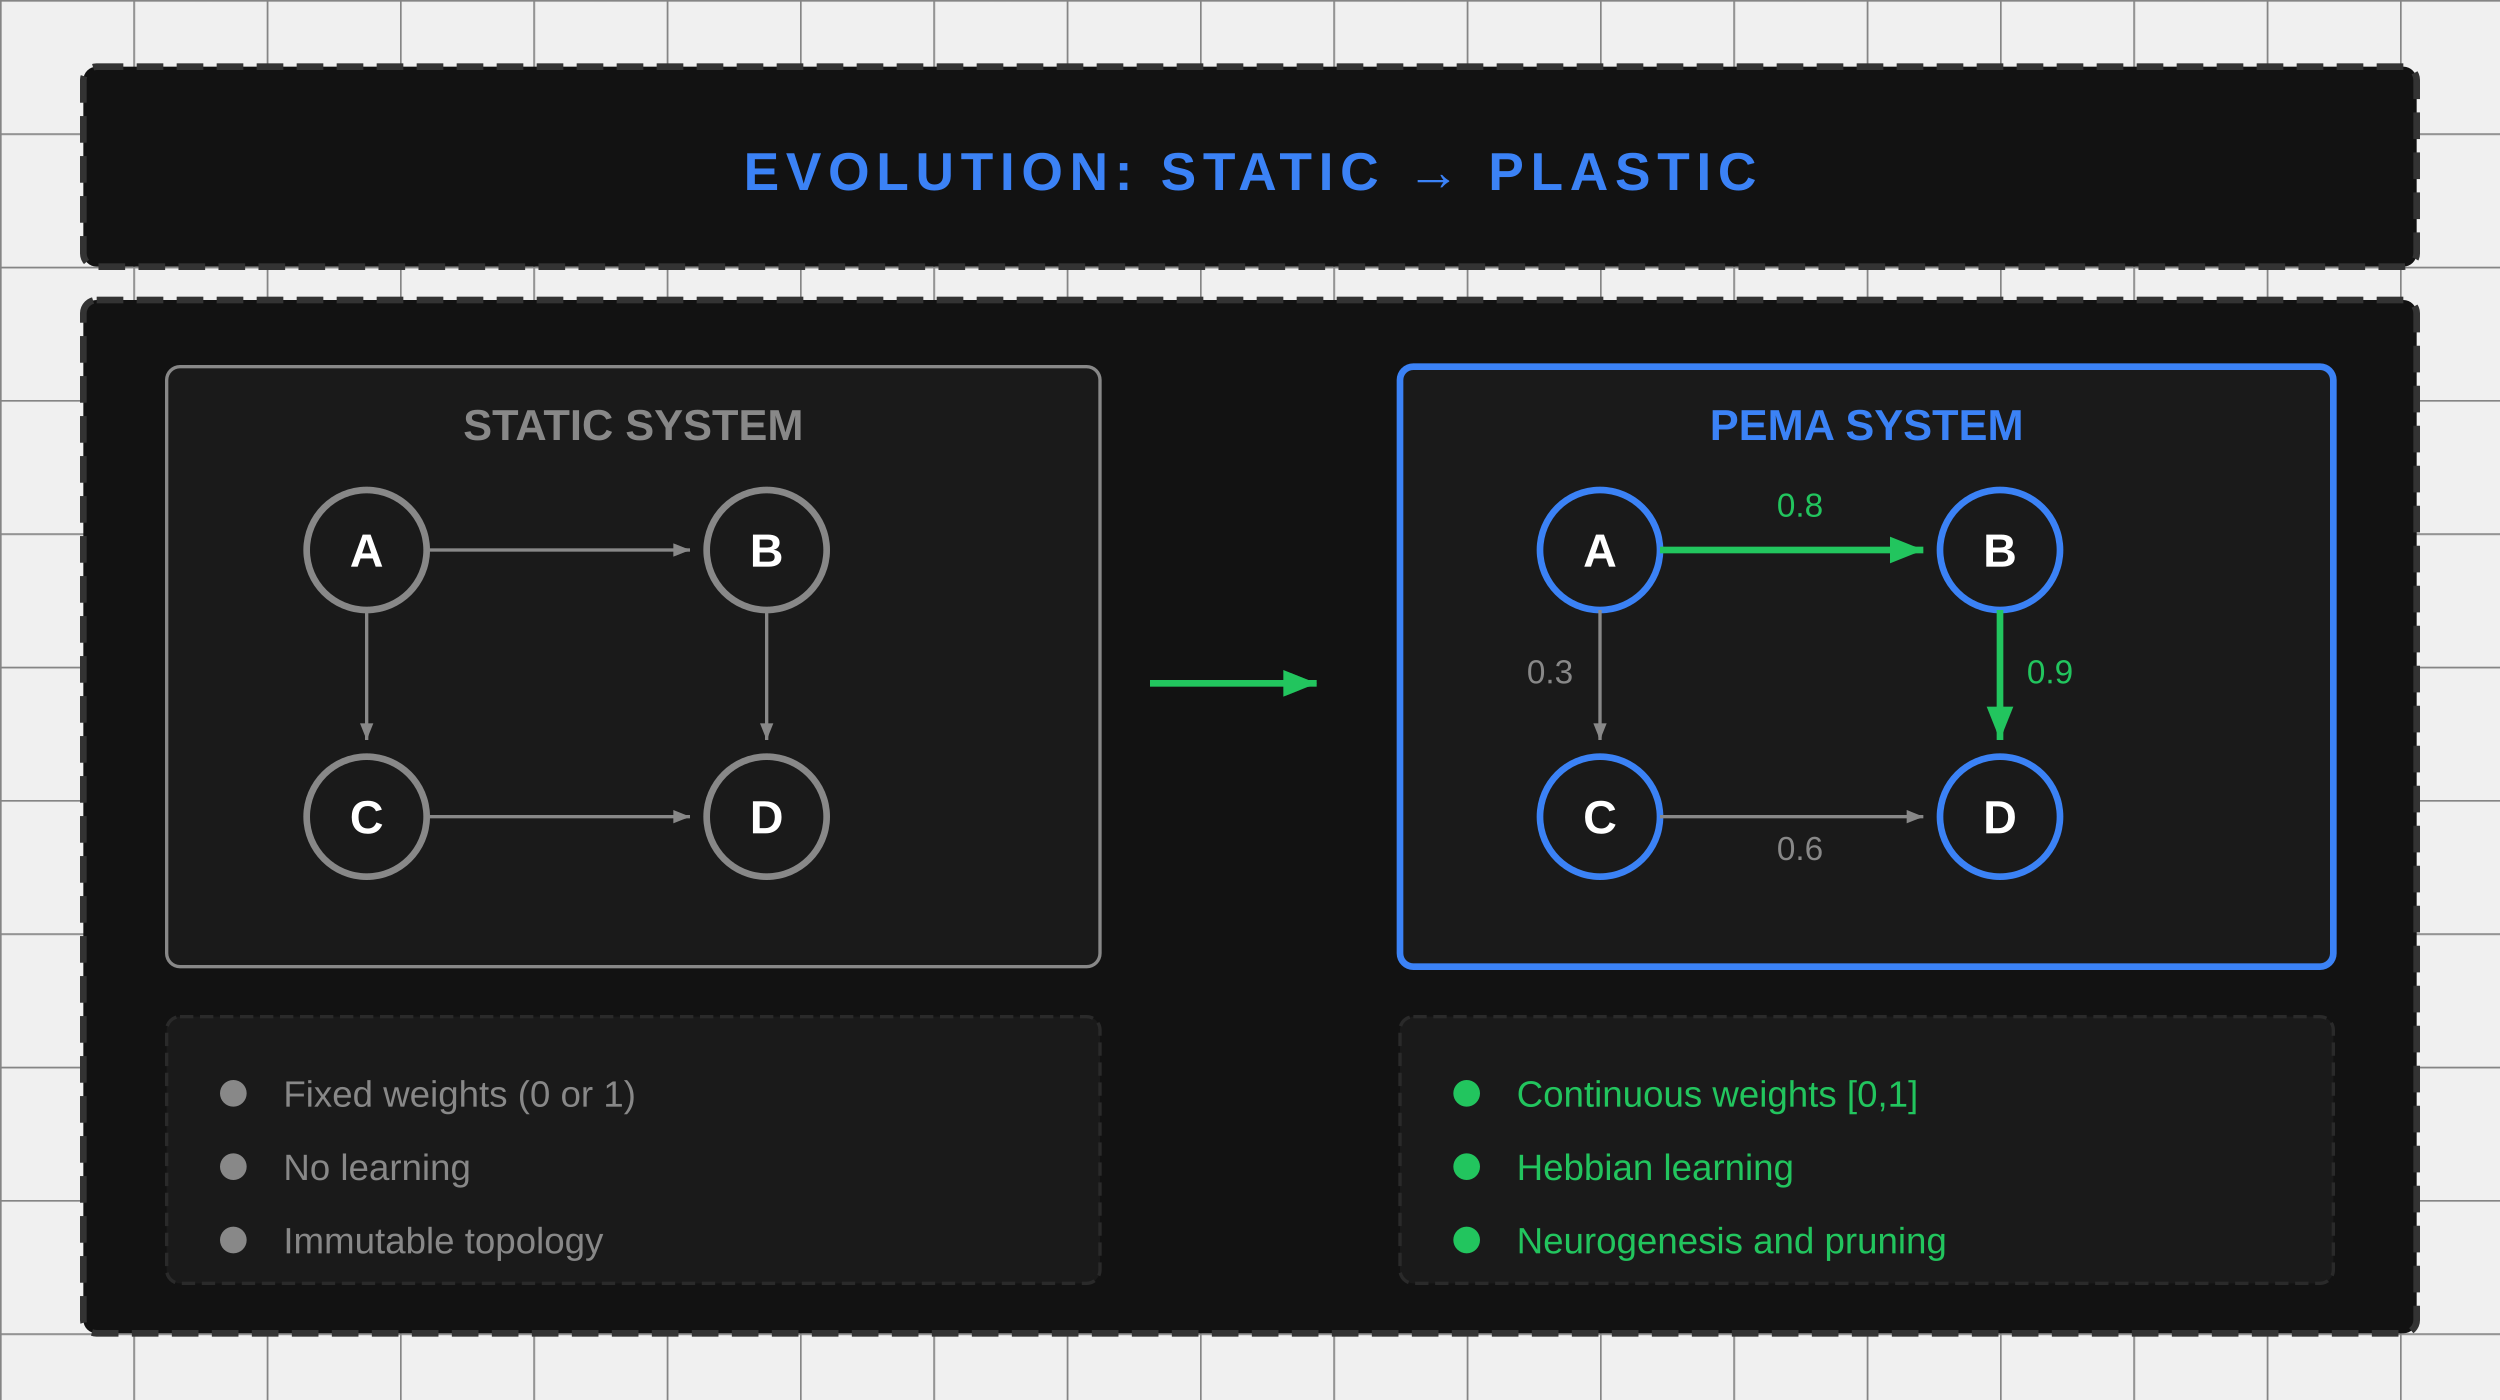
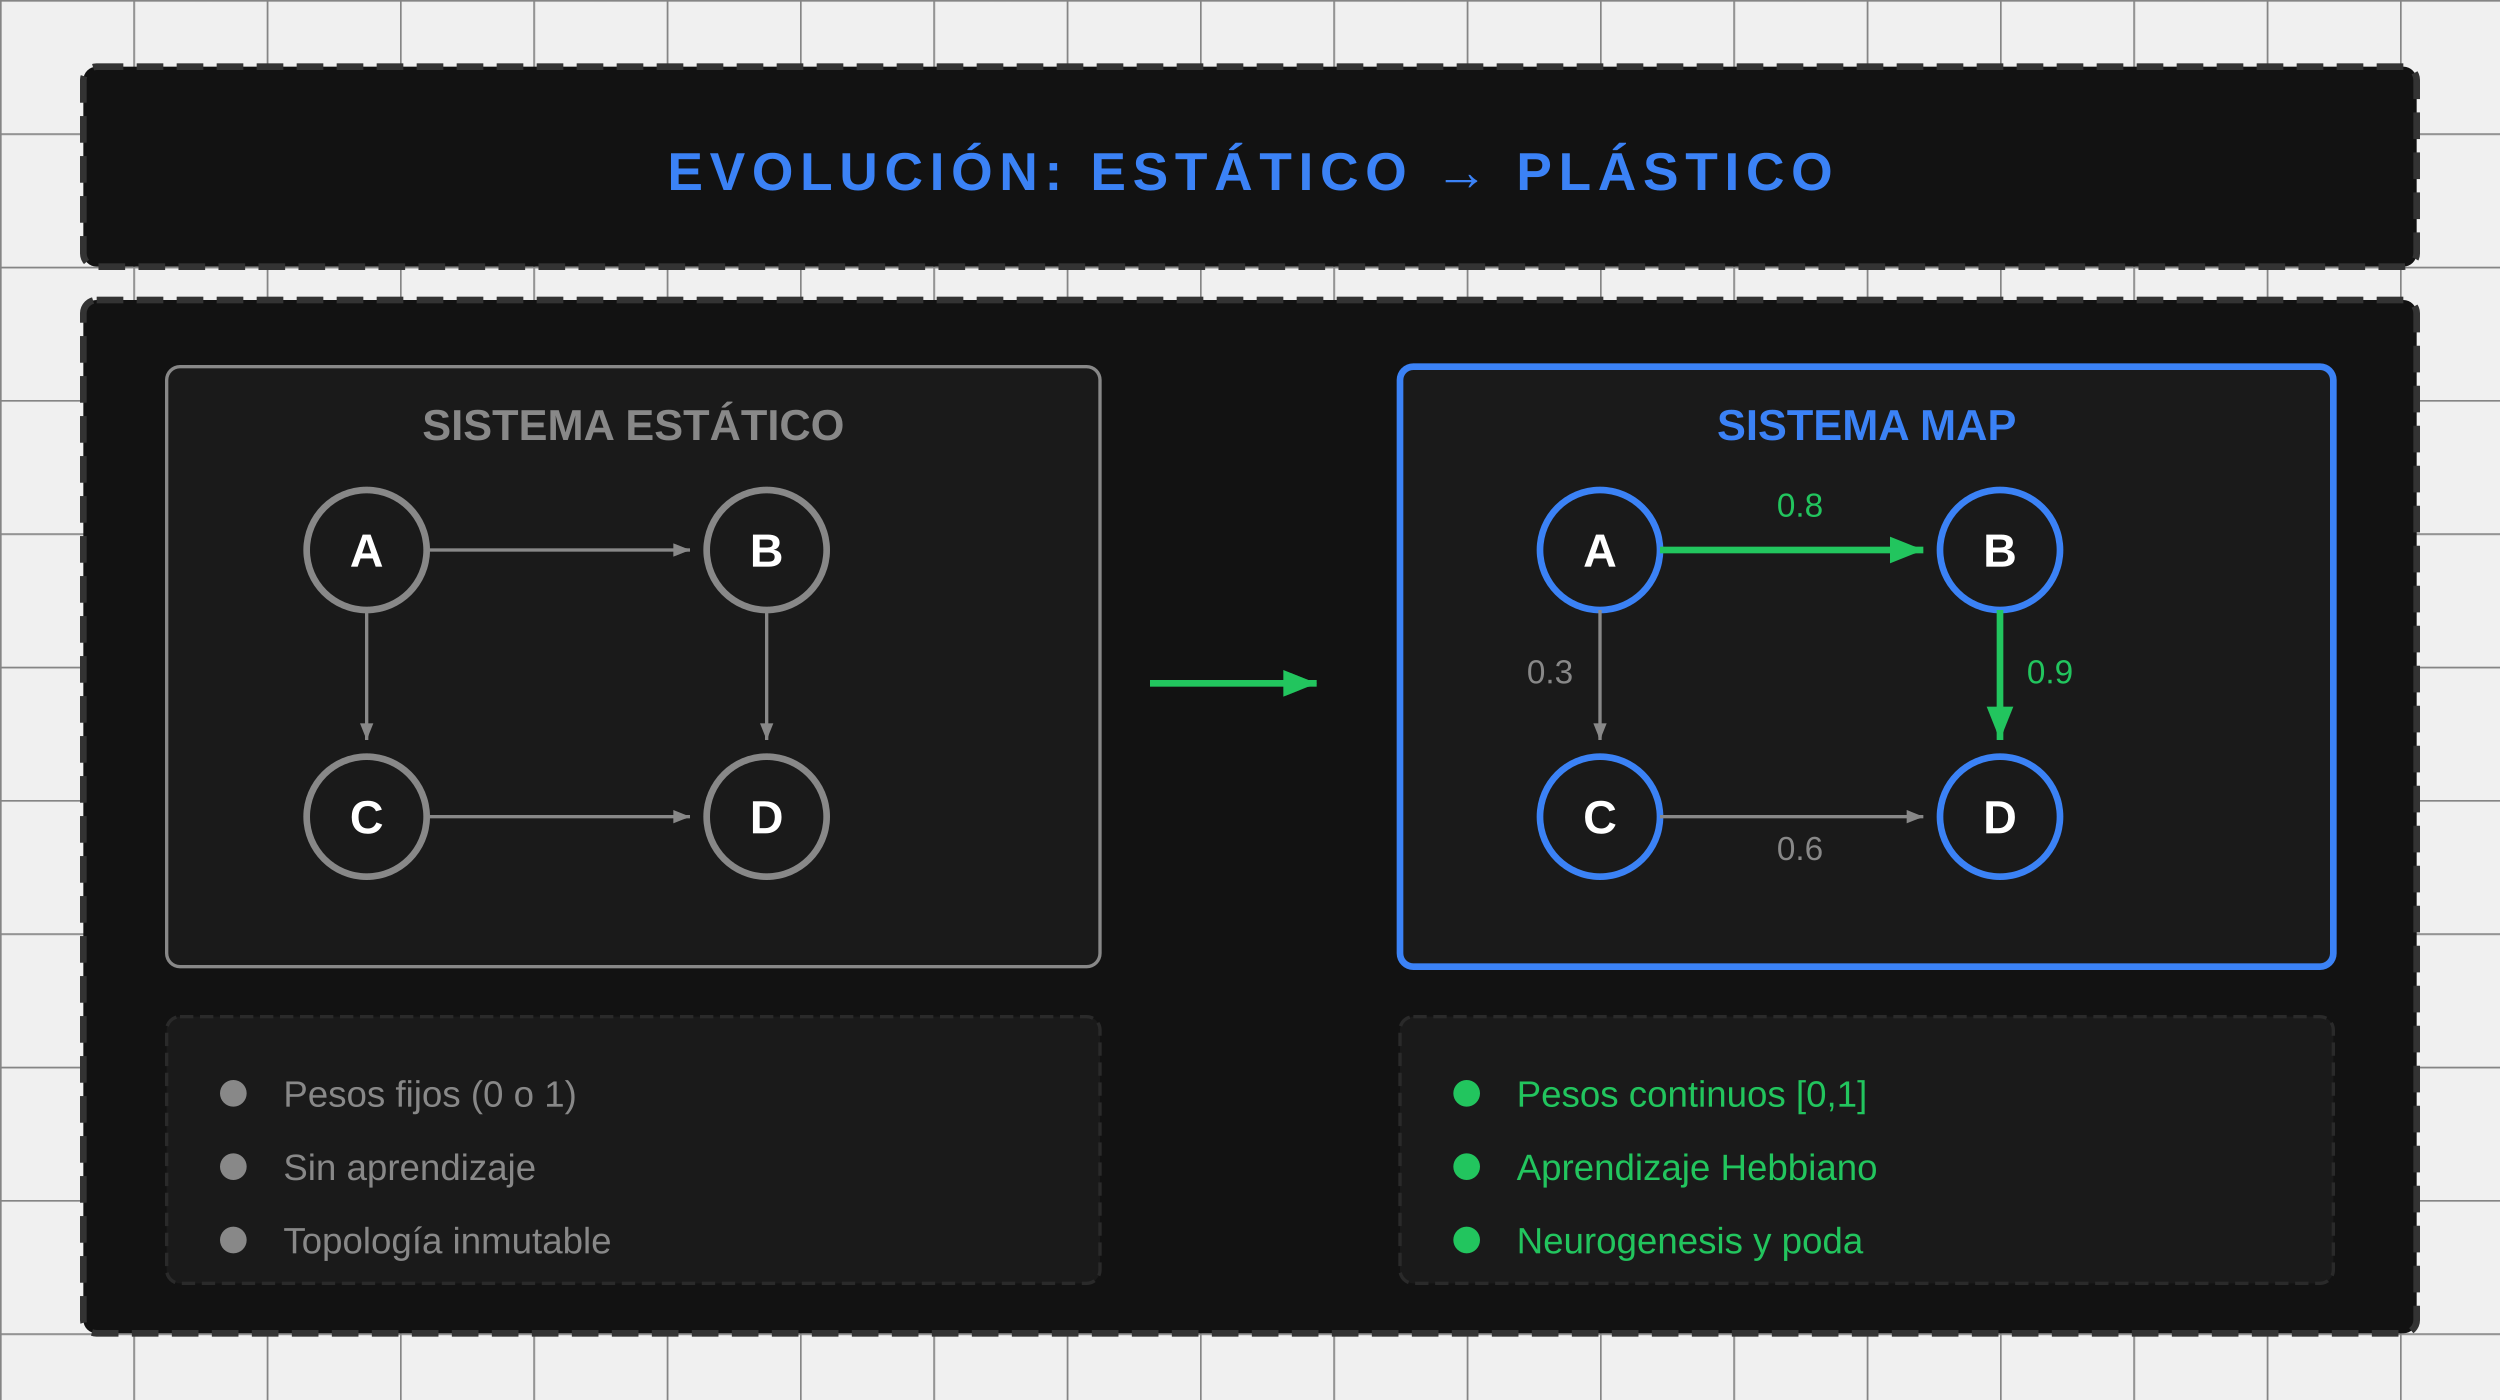
<svg xmlns="http://www.w3.org/2000/svg" viewBox="0 0 750 420" width="750" height="420">
  <defs>
    <pattern id="grid" width="40" height="40" patternUnits="userSpaceOnUse">
      <path d="M 40 0 L 0 0 0 40" fill="none" stroke="#1a1a1a" stroke-width="1" />
    </pattern>
    <marker id="arrowhead" markerWidth="5" markerHeight="4" refX="5" refY="2" orient="auto">
      <polygon points="0 0, 5 2, 0 4" fill="#888888" />
    </marker>
    <marker id="arrowhead-blue" markerWidth="5" markerHeight="4" refX="5" refY="2" orient="auto">
      <polygon points="0 0, 5 2, 0 4" fill="#3b82f6" />
    </marker>
    <marker id="arrowhead-green" markerWidth="5" markerHeight="4" refX="5" refY="2" orient="auto">
      <polygon points="0 0, 5 2, 0 4" fill="#22c55e" />
    </marker>
  </defs>
  <rect width="750" height="420" fill="none" />
  <rect width="750" height="420" fill="url(#grid)" opacity="0.5" />
  <rect x="25" y="20" width="700" height="60" rx="4" fill="#121212" stroke="#333333" stroke-width="2" stroke-dasharray="8,4" />
-   <text x="375" y="57" font-family="Arial, sans-serif" font-size="16" font-weight="bold" fill="#3b82f6" text-anchor="middle" letter-spacing="2">EVOLUTION: STATIC → PLASTIC</text>
+   <text x="375" y="57" font-family="Arial, sans-serif" font-size="16" font-weight="bold" fill="#3b82f6" text-anchor="middle" letter-spacing="2">EVOLUCIÓN: ESTÁTICO → PLÁSTICO</text>
  <rect x="25" y="90" width="700" height="310" rx="4" fill="#121212" stroke="#333333" stroke-width="2" stroke-dasharray="8,4" />
  <rect x="50" y="110" width="280" height="180" rx="4" fill="#1a1a1a" stroke="#888888" stroke-width="1" />
-   <text x="190" y="132" font-family="Arial, sans-serif" font-size="13" font-weight="bold" fill="#888888" text-anchor="middle">STATIC SYSTEM</text>
+   <text x="190" y="132" font-family="Arial, sans-serif" font-size="13" font-weight="bold" fill="#888888" text-anchor="middle">SISTEMA ESTÁTICO</text>
  <circle cx="110" cy="165" r="18" fill="#1a1a1a" stroke="#888888" stroke-width="2" />
  <text x="110" y="170" font-family="Arial, sans-serif" font-size="14" font-weight="bold" fill="#ffffff" text-anchor="middle">A</text>
  <circle cx="230" cy="165" r="18" fill="#1a1a1a" stroke="#888888" stroke-width="2" />
  <text x="230" y="170" font-family="Arial, sans-serif" font-size="14" font-weight="bold" fill="#ffffff" text-anchor="middle">B</text>
  <circle cx="110" cy="245" r="18" fill="#1a1a1a" stroke="#888888" stroke-width="2" />
  <text x="110" y="250" font-family="Arial, sans-serif" font-size="14" font-weight="bold" fill="#ffffff" text-anchor="middle">C</text>
  <circle cx="230" cy="245" r="18" fill="#1a1a1a" stroke="#888888" stroke-width="2" />
  <text x="230" y="250" font-family="Arial, sans-serif" font-size="14" font-weight="bold" fill="#ffffff" text-anchor="middle">D</text>
  <line x1="128" y1="165" x2="207" y2="165" stroke="#888888" stroke-width="1" marker-end="url(#arrowhead)" />
  <line x1="110" y1="183" x2="110" y2="222" stroke="#888888" stroke-width="1" marker-end="url(#arrowhead)" />
  <line x1="230" y1="183" x2="230" y2="222" stroke="#888888" stroke-width="1" marker-end="url(#arrowhead)" />
  <line x1="128" y1="245" x2="207" y2="245" stroke="#888888" stroke-width="1" marker-end="url(#arrowhead)" />
  <line x1="345" y1="205" x2="395" y2="205" stroke="#22c55e" stroke-width="2" marker-end="url(#arrowhead-green)" />
  <rect x="420" y="110" width="280" height="180" rx="4" fill="#1a1a1a" stroke="#3b82f6" stroke-width="2" />
-   <text x="560" y="132" font-family="Arial, sans-serif" font-size="13" font-weight="bold" fill="#3b82f6" text-anchor="middle">PEMA SYSTEM</text>
+   <text x="560" y="132" font-family="Arial, sans-serif" font-size="13" font-weight="bold" fill="#3b82f6" text-anchor="middle">SISTEMA MAP</text>
  <circle cx="480" cy="165" r="18" fill="#1a1a1a" stroke="#3b82f6" stroke-width="2" />
  <text x="480" y="170" font-family="Arial, sans-serif" font-size="14" font-weight="bold" fill="#ffffff" text-anchor="middle">A</text>
  <circle cx="600" cy="165" r="18" fill="#1a1a1a" stroke="#3b82f6" stroke-width="2" />
  <text x="600" y="170" font-family="Arial, sans-serif" font-size="14" font-weight="bold" fill="#ffffff" text-anchor="middle">B</text>
  <circle cx="480" cy="245" r="18" fill="#1a1a1a" stroke="#3b82f6" stroke-width="2" />
  <text x="480" y="250" font-family="Arial, sans-serif" font-size="14" font-weight="bold" fill="#ffffff" text-anchor="middle">C</text>
  <circle cx="600" cy="245" r="18" fill="#1a1a1a" stroke="#3b82f6" stroke-width="2" />
  <text x="600" y="250" font-family="Arial, sans-serif" font-size="14" font-weight="bold" fill="#ffffff" text-anchor="middle">D</text>
  <line x1="498" y1="165" x2="577" y2="165" stroke="#22c55e" stroke-width="2" marker-end="url(#arrowhead-green)" />
  <text x="540" y="155" font-family="Arial, sans-serif" font-size="10" fill="#22c55e" text-anchor="middle">0.8</text>
  <line x1="480" y1="183" x2="480" y2="222" stroke="#888888" stroke-width="1" marker-end="url(#arrowhead)" />
  <text x="465" y="205" font-family="Arial, sans-serif" font-size="10" fill="#888888" text-anchor="middle">0.3</text>
  <line x1="600" y1="183" x2="600" y2="222" stroke="#22c55e" stroke-width="2" marker-end="url(#arrowhead-green)" />
  <text x="615" y="205" font-family="Arial, sans-serif" font-size="10" fill="#22c55e" text-anchor="middle">0.9</text>
  <line x1="498" y1="245" x2="577" y2="245" stroke="#888888" stroke-width="1" marker-end="url(#arrowhead)" />
  <text x="540" y="258" font-family="Arial, sans-serif" font-size="10" fill="#888888" text-anchor="middle">0.6</text>
  <rect x="50" y="305" width="280" height="80" rx="4" fill="#1a1a1a" stroke="#2a2a2a" stroke-width="1" stroke-dasharray="4,2" />
  <circle cx="70" cy="328" r="4" fill="#888888" />
-   <text x="85" y="332" font-family="Arial, sans-serif" font-size="11" fill="#888888">Fixed weights (0 or 1)</text>
+   <text x="85" y="332" font-family="Arial, sans-serif" font-size="11" fill="#888888">Pesos fijos (0 o 1)</text>
  <circle cx="70" cy="350" r="4" fill="#888888" />
-   <text x="85" y="354" font-family="Arial, sans-serif" font-size="11" fill="#888888">No learning</text>
+   <text x="85" y="354" font-family="Arial, sans-serif" font-size="11" fill="#888888">Sin aprendizaje</text>
  <circle cx="70" cy="372" r="4" fill="#888888" />
-   <text x="85" y="376" font-family="Arial, sans-serif" font-size="11" fill="#888888">Immutable topology</text>
+   <text x="85" y="376" font-family="Arial, sans-serif" font-size="11" fill="#888888">Topología inmutable</text>
  <rect x="420" y="305" width="280" height="80" rx="4" fill="#1a1a1a" stroke="#2a2a2a" stroke-width="1" stroke-dasharray="4,2" />
  <circle cx="440" cy="328" r="4" fill="#22c55e" />
-   <text x="455" y="332" font-family="Arial, sans-serif" font-size="11" fill="#22c55e">Continuous weights [0,1]</text>
+   <text x="455" y="332" font-family="Arial, sans-serif" font-size="11" fill="#22c55e">Pesos continuos [0,1]</text>
  <circle cx="440" cy="350" r="4" fill="#22c55e" />
-   <text x="455" y="354" font-family="Arial, sans-serif" font-size="11" fill="#22c55e">Hebbian learning</text>
+   <text x="455" y="354" font-family="Arial, sans-serif" font-size="11" fill="#22c55e">Aprendizaje Hebbiano</text>
  <circle cx="440" cy="372" r="4" fill="#22c55e" />
-   <text x="455" y="376" font-family="Arial, sans-serif" font-size="11" fill="#22c55e">Neurogenesis and pruning</text>
+   <text x="455" y="376" font-family="Arial, sans-serif" font-size="11" fill="#22c55e">Neurogenesis y poda</text>
</svg>
